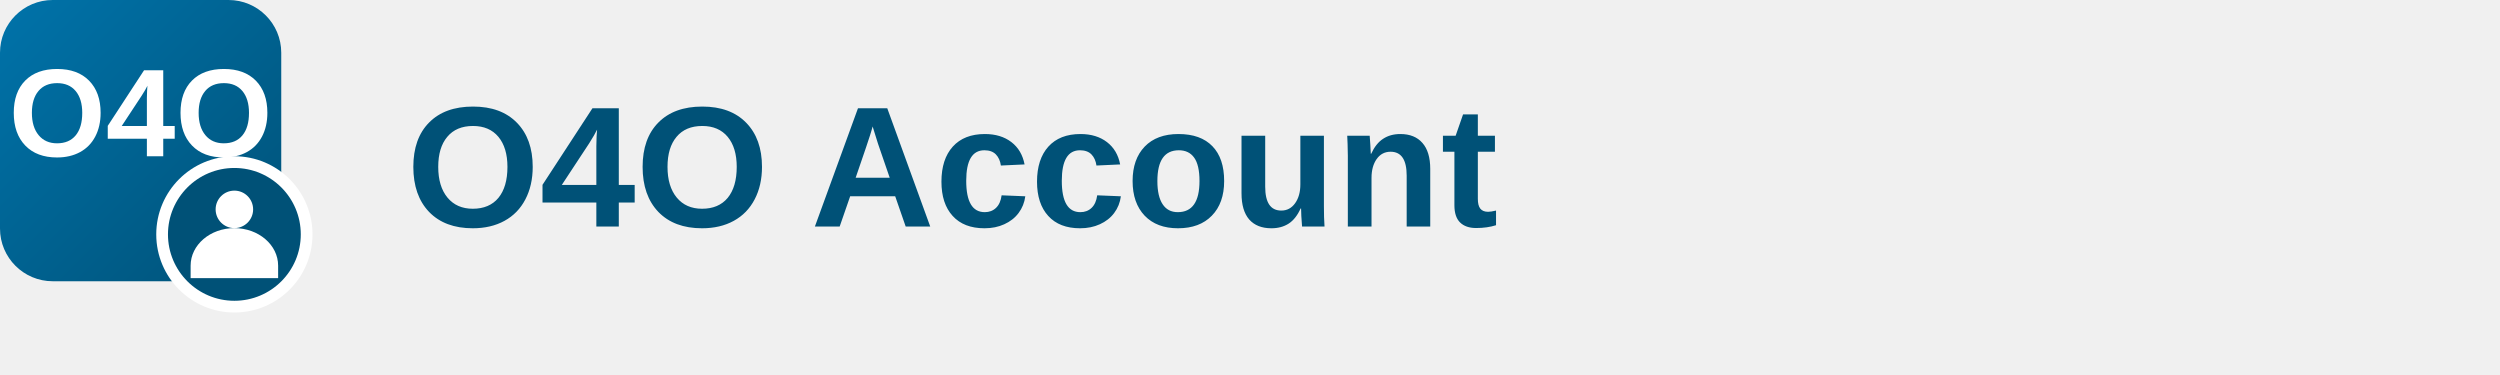
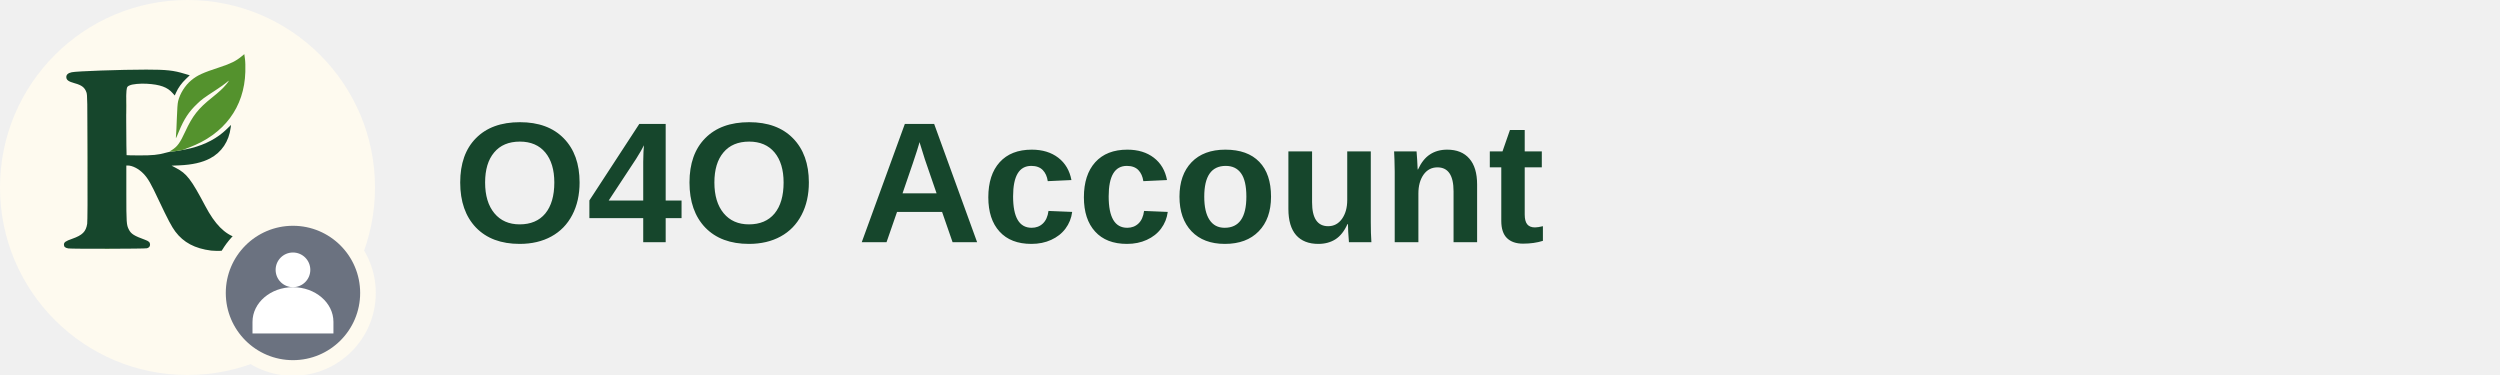
<svg xmlns="http://www.w3.org/2000/svg" viewBox="0 0 320 48">
-   <defs>
-     <linearGradient id="o4o" x2="1" y2="1">
-       <stop stop-color="#0073aa" />
-       <stop offset="1" stop-color="#005177" />
-     </linearGradient>
-   </defs>
-   <rect width="36" height="36" rx="6.75" fill="url(#o4o)" />
+   <circle cx="24" cy="24" r="24" fill="#fefaef" />
  <style>.compact{display:none}@media(max-width:20px){.regular{display:none}.compact{display:inline}}</style>
  <g class="regular">
-     <path transform="translate(2 -2)" fill="#fff" d="M10.879 16.445Q10.879 18.164 10.199 19.469Q9.52 20.773 8.254 21.465Q6.988 22.156 5.301 22.156Q2.707 22.156 1.234 20.629Q-0.238 19.102 -0.238 16.445Q-0.238 13.797 1.23 12.312Q2.699 10.828 5.316 10.828Q7.934 10.828 9.406 12.328Q10.879 13.828 10.879 16.445ZM8.527 16.445Q8.527 14.664 7.684 13.652Q6.84 12.641 5.316 12.641Q3.77 12.641 2.926 13.645Q2.082 14.648 2.082 16.445Q2.082 18.258 2.945 19.301Q3.809 20.344 5.301 20.344Q6.848 20.344 7.688 19.328Q8.527 18.312 8.527 16.445Z M18.895 19.758V22.0H16.801V19.758H11.793V18.109L16.441 10.992H18.895V18.125H20.363V19.758ZM16.801 14.523Q16.801 14.102 16.828 13.609Q16.855 13.117 16.871 12.977Q16.668 13.414 16.137 14.242L13.582 18.125H16.801Z M32.223 16.445Q32.223 18.164 31.543 19.469Q30.863 20.773 29.598 21.465Q28.332 22.156 26.645 22.156Q24.051 22.156 22.578 20.629Q21.105 19.102 21.105 16.445Q21.105 13.797 22.574 12.312Q24.043 10.828 26.66 10.828Q29.277 10.828 30.75 12.328Q32.223 13.828 32.223 16.445ZM29.871 16.445Q29.871 14.664 29.027 13.652Q28.184 12.641 26.66 12.641Q25.113 12.641 24.27 13.645Q23.426 14.648 23.426 16.445Q23.426 18.258 24.289 19.301Q25.152 20.344 26.645 20.344Q28.191 20.344 29.031 19.328Q29.871 18.312 29.871 16.445Z" />
-     <circle cx="30" cy="30" r="10" fill="#fff" />
-     <circle cx="30" cy="30" r="8.5" fill="#005177" />
-     <g transform="translate(23.6 23.6) scale(.8)" fill="#fff">
+     <g transform="translate(0 0) scale(0.066)" fill-rule="evenodd">
+       <path fill="#16462c" d="M409.6 486.0C378.0 482.0 355.9 470.3 340.0 449.1C333.0 439.8 325.4 425.4 308.2 389.0C292.4 355.3 287.1 346.1 278.3 336.9C269.4 327.5 256.9 321.0 247.9 321.0L245.0 321.0 L245.0 374.9C245.0 432.1 245.3 436.1 249.8 445.0C254.2 453.7 260.0 457.3 281.4 465.1C288.6 467.7 291.0 470.0 291.0 474.3C291.0 478.0 289.1 480.3 285.0 481.5C281.5 482.6 138.6 482.9 132.6 481.8C126.5 480.8 124.0 478.7 124.0 474.5C124.0 469.8 127.1 467.6 140.0 463.1C159.9 456.1 166.7 449.3 169.1 434.0C169.7 429.8 170.0 384.1 169.8 306.0C169.5 193.1 169.4 184.1 167.7 179.3C164.5 169.8 158.6 165.2 145.0 161.5C132.6 158.1 128.6 155.1 128.6 149.3C128.6 144.7 132.1 141.6 139.2 140.1C148.7 138.0 234.5 135.0 283.6 135.0C323.1 135.0 336.6 136.5 358.2 143.1L368.0 146.0 L360.5 153.2C352.4 160.8 345.5 170.4 341.5 179.5L338.9 185.2 L334.7 180.5C324.7 169.0 310.5 163.9 284.5 162.4C271.8 161.7 256.6 163.1 251.5 165.6C244.2 169.0 244.5 166.0 244.8 236.9C244.9 271.8 245.3 300.6 245.5 300.9C245.8 301.1 256.7 301.4 269.8 301.4C295.5 301.5 307.1 300.3 320.8 296.4C325.3 295.1 330.5 294.0 332.3 294.0C337.3 294.0 359.4 290.1 370.5 287.4C398.5 280.3 421.8 267.9 439.6 250.5L448.0 242.3 L447.4 247.4C444.0 274.2 429.8 295.4 407.4 307.2C392.0 315.3 372.7 319.6 347.7 320.7L332.8 321.3 L341.2 325.7C362.1 336.5 370.7 347.7 398.0 399.3C416.8 435.0 435.7 454.1 459.3 461.3C463.8 462.7 469.7 464.3 472.5 464.9C478.9 466.5 480.0 467.5 480.0 472.0C480.0 478.4 474.7 481.2 456.0 484.5C445.7 486.4 419.1 487.2 409.6 486.0Z" />
+       <path fill="#54922d" d="M197.2 482.3C203.7 482.1 214.3 482.1 220.8 482.3C227.2 482.4 221.9 482.6 209.0 482.6C196.1 482.6 190.8 482.4 197.2 482.3ZM169.5 310.0C169.5 244.3 169.6 217.4 169.7 250.3C169.9 283.1 169.9 336.9 169.7 369.8C169.6 402.6 169.5 375.7 169.5 310.0ZM333.3 291.0C344.0 284.2 349.1 277.3 359.2 255.3C373.7 224.2 384.2 210.8 411.5 189.0C425.2 178.0 432.6 171.2 438.4 164.1C445.2 155.8 445.5 154.5 439.2 160.0C436.6 162.3 428.0 168.5 420.0 173.7C393.5 191.1 391.7 192.4 382.3 201.4C366.1 216.8 357.0 230.7 347.0 254.9C344.2 261.8 341.7 267.6 341.3 267.9C341.0 268.2 341.1 265.6 341.4 262.0C341.8 258.4 342.5 243.6 343.0 229.0C343.6 210.9 344.4 200.5 345.5 196.1C349.1 181.2 359.2 165.3 371.2 155.5C383.0 145.8 393.2 141.2 425.8 130.5C447.6 123.4 457.8 118.3 469.1 108.9L473.8 105.0 L475.0 113.6C475.8 118.9 476.1 128.6 475.8 139.3C473.9 208.0 434.8 260.6 366.5 286.1C361.6 287.9 357.3 289.7 357.0 290.0C356.3 290.8 336.1 294.0 331.9 294.0L328.5 294.0 L333.3 291.0ZM244.4 205.0C244.4 189.9 244.6 183.7 244.7 191.2C244.9 198.8 244.9 211.2 244.7 218.8C244.6 226.3 244.4 220.1 244.4 205.0Z" />
+     </g>
+     <circle cx="37.5" cy="37.5" r="9.6" fill="#6b7280" stroke="#fefaef" stroke-width="2" />
+     <g transform="translate(31.58 31.58) scale(0.74)" fill="#fff">
      <circle cx="8" cy="4" r="3" />
      <path d="M1 15v-2a7 6 0 0 1 14 0v2Z" />
    </g>
  </g>
  <g class="compact">
-     <path transform="translate(2 -5.5)" fill="#fff" d="M10.879 16.445Q10.879 18.164 10.199 19.469Q9.52 20.773 8.254 21.465Q6.988 22.156 5.301 22.156Q2.707 22.156 1.234 20.629Q-0.238 19.102 -0.238 16.445Q-0.238 13.797 1.23 12.312Q2.699 10.828 5.316 10.828Q7.934 10.828 9.406 12.328Q10.879 13.828 10.879 16.445ZM8.527 16.445Q8.527 14.664 7.684 13.652Q6.84 12.641 5.316 12.641Q3.77 12.641 2.926 13.645Q2.082 14.648 2.082 16.445Q2.082 18.258 2.945 19.301Q3.809 20.344 5.301 20.344Q6.848 20.344 7.688 19.328Q8.527 18.312 8.527 16.445Z M18.895 19.758V22.0H16.801V19.758H11.793V18.109L16.441 10.992H18.895V18.125H20.363V19.758ZM16.801 14.523Q16.801 14.102 16.828 13.609Q16.855 13.117 16.871 12.977Q16.668 13.414 16.137 14.242L13.582 18.125H16.801Z M32.223 16.445Q32.223 18.164 31.543 19.469Q30.863 20.773 29.598 21.465Q28.332 22.156 26.645 22.156Q24.051 22.156 22.578 20.629Q21.105 19.102 21.105 16.445Q21.105 13.797 22.574 12.312Q24.043 10.828 26.66 10.828Q29.277 10.828 30.75 12.328Q32.223 13.828 32.223 16.445ZM29.871 16.445Q29.871 14.664 29.027 13.652Q28.184 12.641 26.66 12.641Q25.113 12.641 24.27 13.645Q23.426 14.648 23.426 16.445Q23.426 18.258 24.289 19.301Q25.152 20.344 26.645 20.344Q28.191 20.344 29.031 19.328Q29.871 18.312 29.871 16.445Z" />
-     <circle cx="29" cy="29" r="11" fill="#fff" />
-     <circle cx="29" cy="29" r="9.5" fill="#005177" />
-     <g transform="translate(21.8 21.8) scale(.9)" fill="#fff">
+     <g transform="translate(-6 -5.5) scale(0.064)" fill-rule="evenodd">
+       <path fill="#16462c" d="M409.6 486.0C378.0 482.0 355.9 470.3 340.0 449.1C333.0 439.8 325.4 425.4 308.2 389.0C292.4 355.3 287.1 346.1 278.3 336.9C269.4 327.5 256.9 321.0 247.9 321.0L245.0 321.0 L245.0 374.9C245.0 432.1 245.3 436.1 249.8 445.0C254.2 453.7 260.0 457.3 281.4 465.1C288.6 467.7 291.0 470.0 291.0 474.3C291.0 478.0 289.1 480.3 285.0 481.5C281.5 482.6 138.6 482.9 132.6 481.8C126.5 480.8 124.0 478.7 124.0 474.5C124.0 469.8 127.1 467.6 140.0 463.1C159.9 456.1 166.7 449.3 169.1 434.0C169.7 429.8 170.0 384.1 169.8 306.0C169.5 193.1 169.4 184.1 167.7 179.3C164.5 169.8 158.6 165.2 145.0 161.5C132.6 158.1 128.6 155.1 128.6 149.3C128.6 144.7 132.1 141.6 139.2 140.1C148.7 138.0 234.5 135.0 283.6 135.0C323.1 135.0 336.6 136.5 358.2 143.1L368.0 146.0 L360.5 153.2C352.4 160.8 345.5 170.4 341.5 179.5L338.9 185.2 L334.7 180.5C324.7 169.0 310.5 163.9 284.5 162.4C271.8 161.7 256.6 163.1 251.5 165.6C244.2 169.0 244.5 166.0 244.8 236.9C244.9 271.8 245.3 300.6 245.5 300.9C245.8 301.1 256.7 301.4 269.8 301.4C295.5 301.5 307.1 300.3 320.8 296.4C325.3 295.1 330.5 294.0 332.3 294.0C337.3 294.0 359.4 290.1 370.5 287.4C398.5 280.3 421.8 267.9 439.6 250.5L448.0 242.3 L447.4 247.4C444.0 274.2 429.8 295.4 407.4 307.2C392.0 315.3 372.7 319.6 347.7 320.7L332.8 321.3 L341.2 325.7C362.1 336.5 370.7 347.7 398.0 399.3C416.8 435.0 435.7 454.1 459.3 461.3C463.8 462.7 469.7 464.3 472.5 464.9C478.9 466.5 480.0 467.5 480.0 472.0C480.0 478.4 474.7 481.2 456.0 484.5C445.7 486.4 419.1 487.2 409.6 486.0Z" />
+       <path fill="#54922d" d="M197.2 482.3C203.7 482.1 214.3 482.1 220.8 482.3C227.2 482.4 221.9 482.6 209.0 482.6C196.1 482.6 190.8 482.4 197.2 482.3ZM169.5 310.0C169.5 244.3 169.6 217.4 169.7 250.3C169.9 283.1 169.9 336.9 169.7 369.8C169.6 402.6 169.5 375.7 169.5 310.0ZM333.3 291.0C344.0 284.2 349.1 277.3 359.2 255.3C373.7 224.2 384.2 210.8 411.5 189.0C425.2 178.0 432.6 171.2 438.4 164.1C445.2 155.8 445.5 154.5 439.2 160.0C436.6 162.3 428.0 168.5 420.0 173.7C393.5 191.1 391.7 192.4 382.3 201.4C366.1 216.8 357.0 230.7 347.0 254.9C344.2 261.8 341.7 267.6 341.3 267.9C341.0 268.2 341.1 265.6 341.4 262.0C341.8 258.4 342.5 243.6 343.0 229.0C343.6 210.9 344.4 200.5 345.5 196.1C349.1 181.2 359.2 165.3 371.2 155.5C383.0 145.8 393.2 141.2 425.8 130.5C447.6 123.4 457.8 118.3 469.1 108.9L473.8 105.0 L475.0 113.6C475.8 118.9 476.1 128.6 475.8 139.3C473.9 208.0 434.8 260.6 366.5 286.1C361.6 287.9 357.3 289.7 357.0 290.0C356.3 290.8 336.1 294.0 331.9 294.0L328.5 294.0 L333.3 291.0ZM244.4 205.0C244.4 189.9 244.6 183.7 244.7 191.2C244.9 198.8 244.9 211.2 244.7 218.8C244.6 226.3 244.4 220.1 244.4 205.0Z" />
+     </g>
+     <circle cx="34.5" cy="34.5" r="13" fill="#6b7280" stroke="#fefaef" stroke-width="2.2" />
+     <g transform="translate(26.1 26.1) scale(1.05)" fill="#fff">
      <circle cx="8" cy="4" r="3" />
      <path d="M1 15v-2a7 6 0 0 1 14 0v2Z" />
    </g>
  </g>
-   <text x="52" y="29" font-family="Arial, Noto Sans CJK KR, sans-serif" font-size="22" font-weight="700" fill="#005177">O4O Account</text>
+   <text x="58" y="31" font-family="Arial, Noto Sans CJK KR, sans-serif" font-size="22" font-weight="700" fill="#16462c">O4O Account</text>
</svg>
